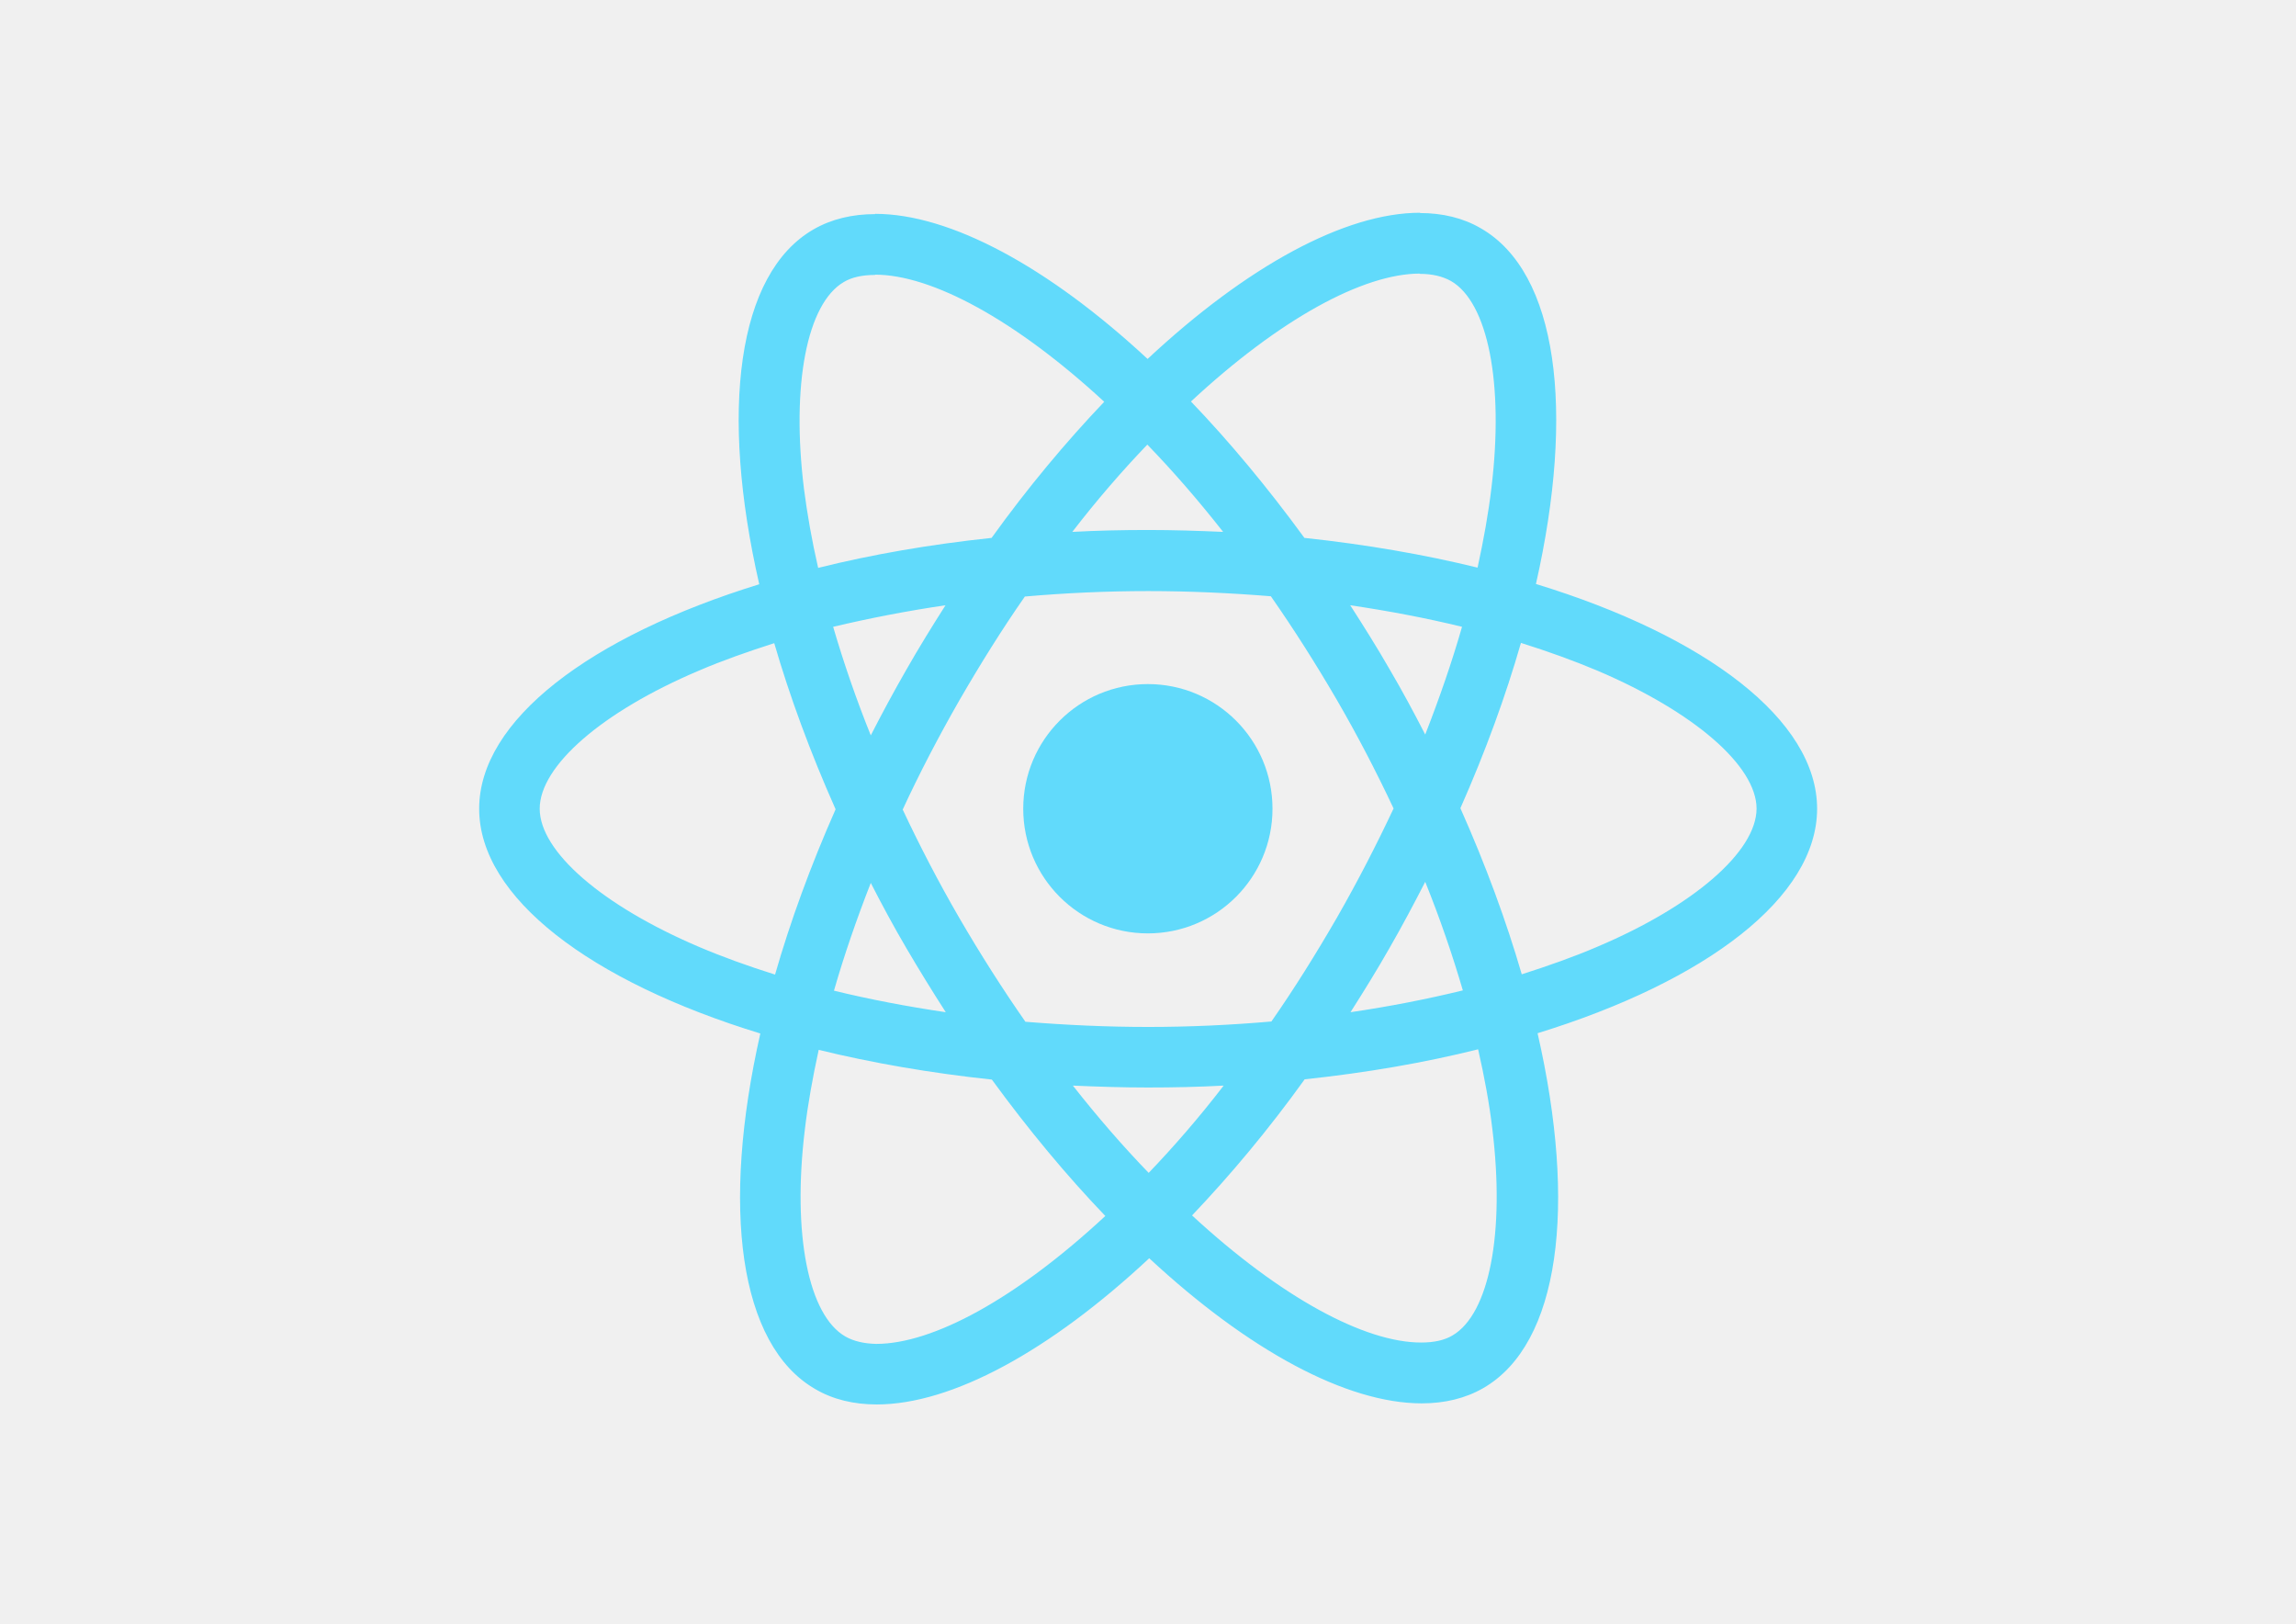
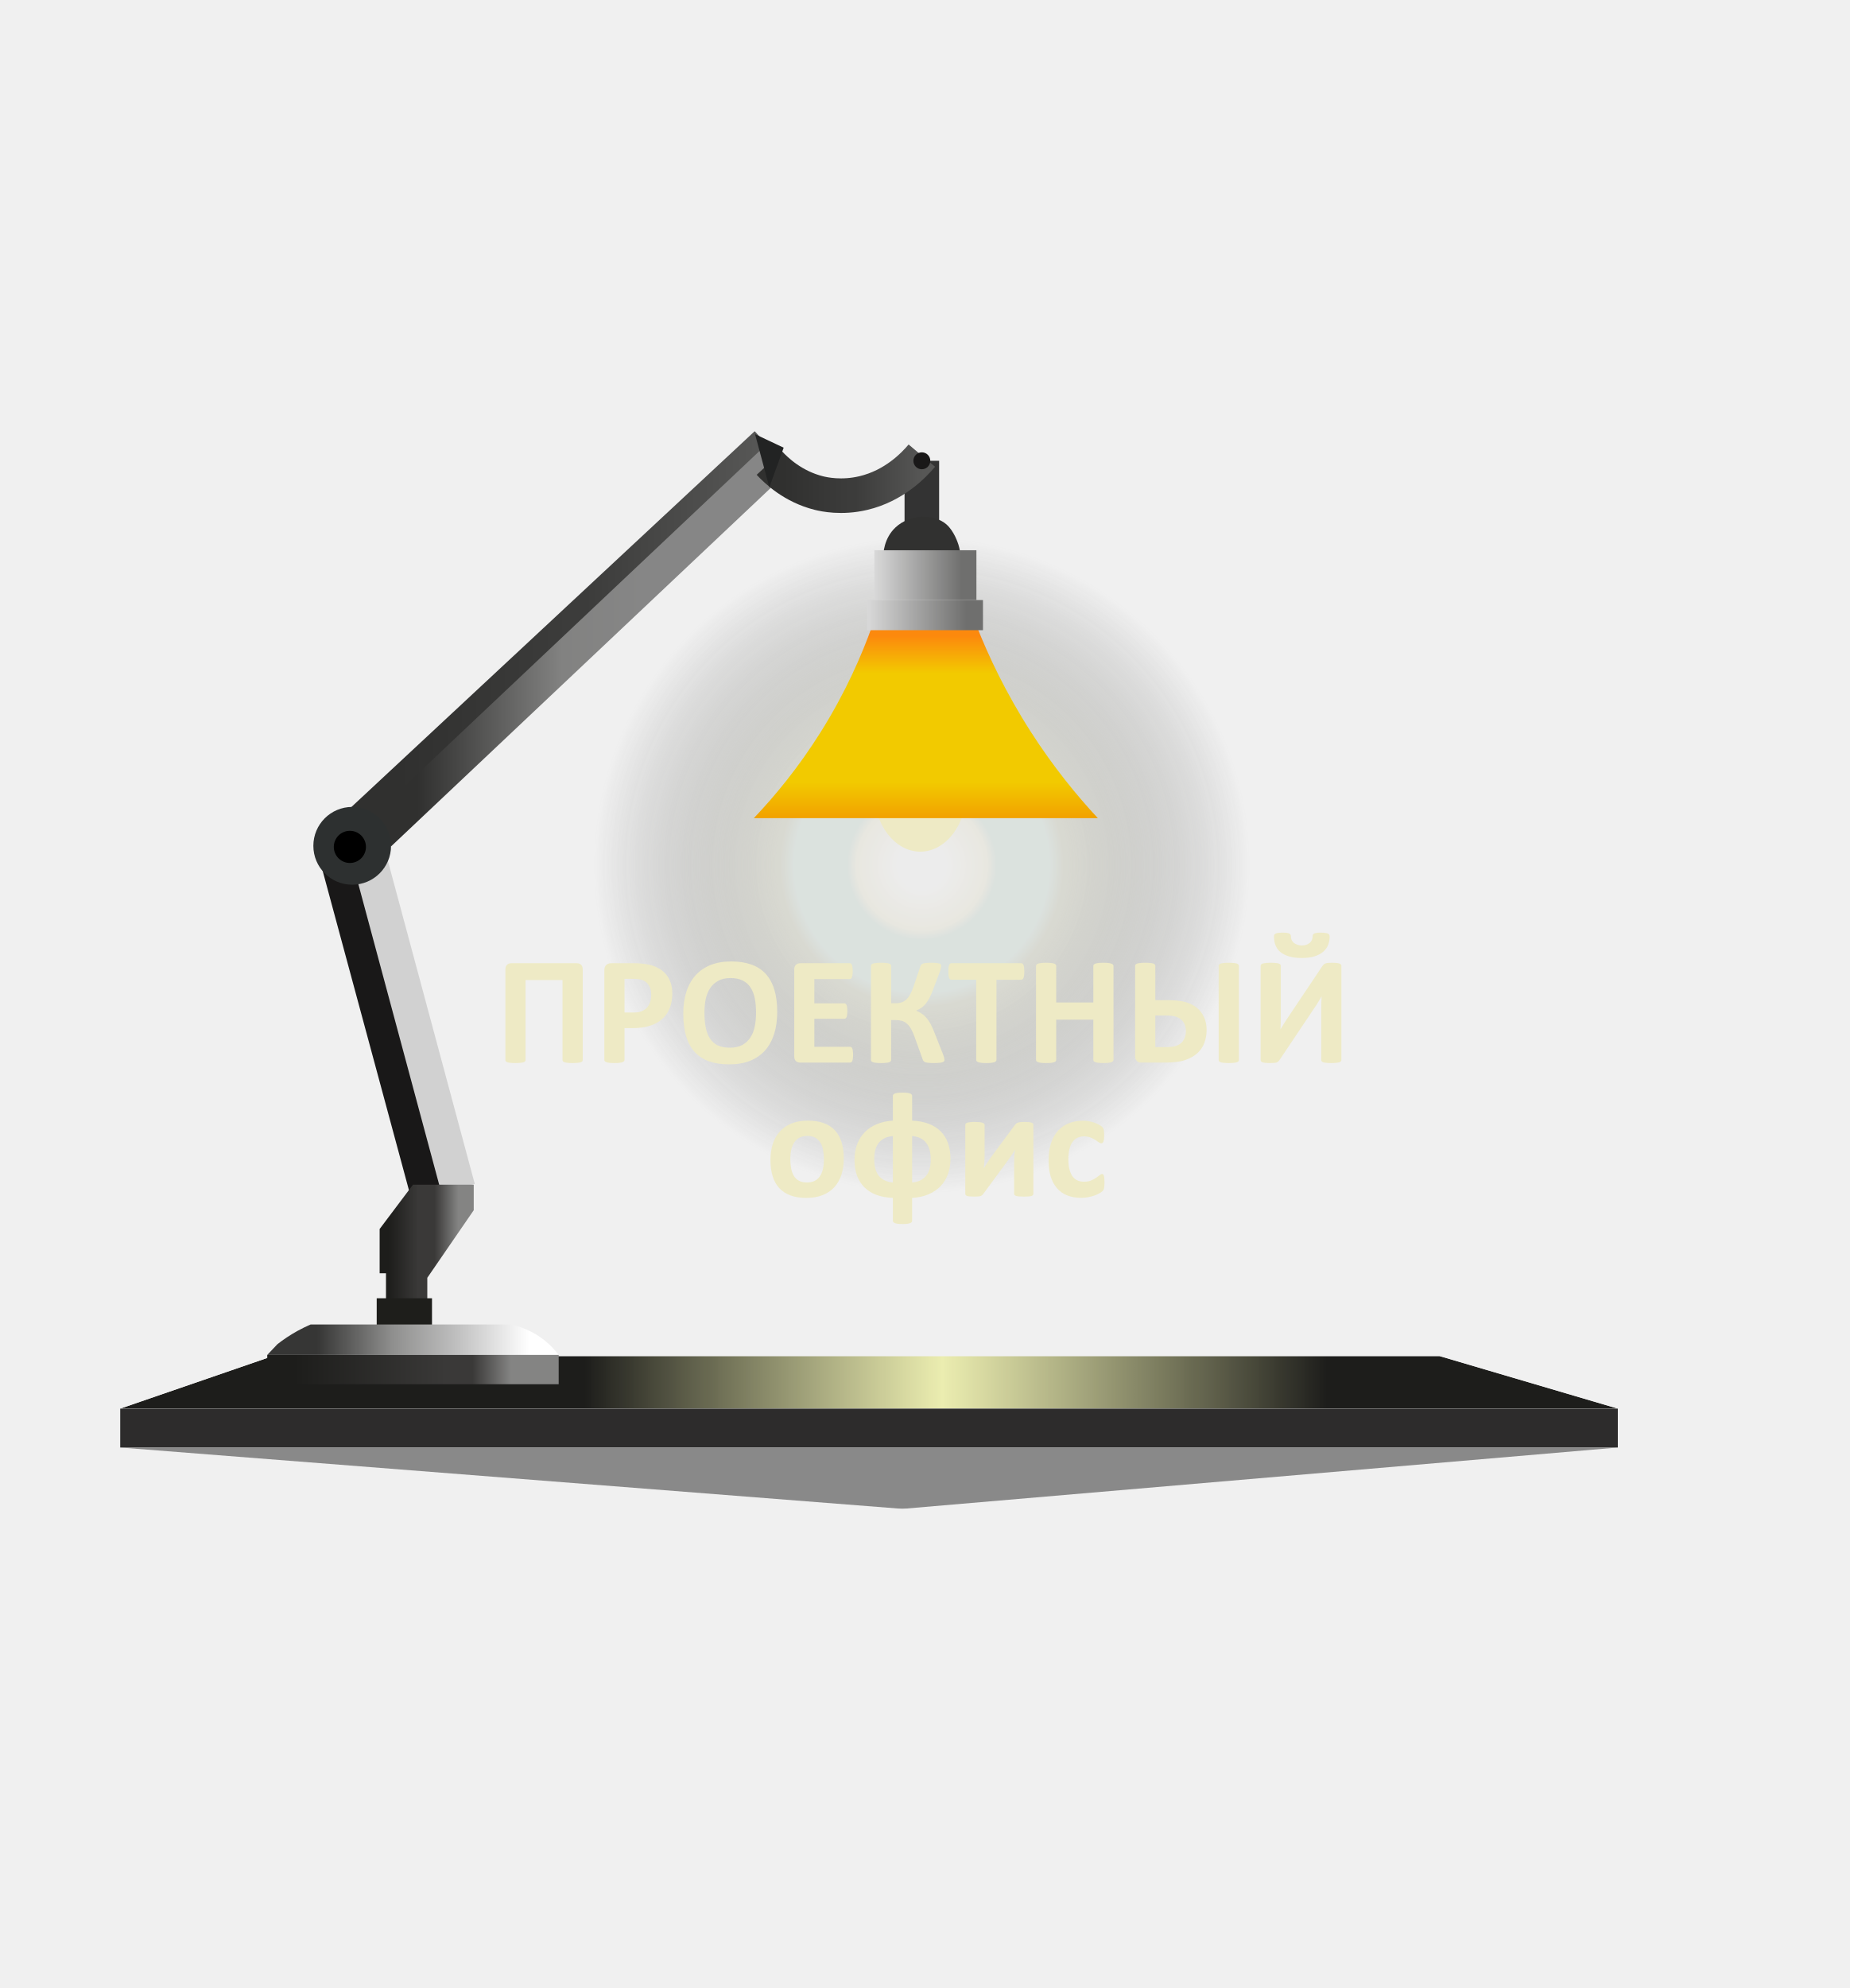
- <svg xmlns="http://www.w3.org/2000/svg" viewBox="0 0 841.9 595.3">
-   <g fill="#61DAFB">
-     <path d="M666.3 296.5c0-32.5-40.7-63.3-103.1-82.4 14.4-63.6 8-114.2-20.2-130.4-6.5-3.8-14.1-5.6-22.4-5.6v22.3c4.6 0 8.3.9 11.4 2.6 13.6 7.8 19.5 37.5 14.9 75.7-1.1 9.4-2.9 19.3-5.1 29.4-19.6-4.8-41-8.5-63.5-10.9-13.5-18.5-27.5-35.3-41.6-50 32.6-30.3 63.2-46.9 84-46.9V78c-27.5 0-63.5 19.6-99.9 53.6-36.4-33.8-72.4-53.2-99.9-53.2v22.3c20.7 0 51.4 16.5 84 46.6-14 14.7-28 31.4-41.3 49.9-22.6 2.4-44 6.1-63.6 11-2.3-10-4-19.7-5.2-29-4.7-38.2 1.1-67.9 14.6-75.8 3-1.8 6.9-2.6 11.5-2.6V78.5c-8.4 0-16 1.8-22.6 5.6-28.1 16.2-34.4 66.7-19.9 130.1-62.2 19.2-102.7 49.9-102.7 82.3 0 32.5 40.7 63.3 103.1 82.4-14.4 63.6-8 114.2 20.2 130.4 6.5 3.8 14.1 5.6 22.5 5.6 27.5 0 63.5-19.6 99.9-53.6 36.4 33.8 72.4 53.2 99.9 53.2 8.4 0 16-1.8 22.6-5.6 28.1-16.2 34.4-66.7 19.9-130.1 62-19.1 102.5-49.9 102.5-82.3zm-130.2-66.7c-3.7 12.9-8.3 26.2-13.5 39.5-4.1-8-8.4-16-13.1-24-4.6-8-9.5-15.8-14.4-23.4 14.2 2.1 27.9 4.7 41 7.9zm-45.8 106.5c-7.8 13.5-15.8 26.3-24.1 38.2-14.9 1.3-30 2-45.2 2-15.1 0-30.2-.7-45-1.9-8.3-11.9-16.4-24.6-24.2-38-7.6-13.1-14.5-26.4-20.8-39.8 6.2-13.4 13.2-26.8 20.7-39.9 7.8-13.5 15.8-26.3 24.1-38.2 14.9-1.3 30-2 45.2-2 15.1 0 30.2.7 45 1.9 8.3 11.9 16.4 24.6 24.2 38 7.6 13.1 14.5 26.4 20.8 39.8-6.3 13.4-13.2 26.8-20.7 39.9zm32.3-13c5.4 13.4 10 26.8 13.8 39.8-13.1 3.2-26.9 5.9-41.2 8 4.9-7.7 9.8-15.6 14.4-23.7 4.6-8 8.9-16.1 13-24.1zM421.2 430c-9.3-9.6-18.6-20.3-27.8-32 9 .4 18.2.7 27.5.7 9.4 0 18.7-.2 27.8-.7-9 11.7-18.3 22.4-27.5 32zm-74.4-58.9c-14.2-2.1-27.9-4.7-41-7.9 3.7-12.9 8.3-26.2 13.5-39.5 4.1 8 8.4 16 13.1 24 4.7 8 9.5 15.8 14.4 23.4zM420.7 163c9.3 9.6 18.6 20.3 27.8 32-9-.4-18.2-.7-27.5-.7-9.4 0-18.7.2-27.8.7 9-11.7 18.3-22.4 27.5-32zm-74 58.9c-4.9 7.7-9.8 15.6-14.4 23.7-4.6 8-8.9 16-13 24-5.4-13.4-10-26.8-13.8-39.8 13.1-3.1 26.9-5.8 41.2-7.9zm-90.5 125.2c-35.4-15.1-58.3-34.9-58.3-50.6 0-15.7 22.9-35.6 58.3-50.6 8.6-3.7 18-7 27.7-10.1 5.7 19.6 13.2 40 22.5 60.9-9.2 20.8-16.6 41.1-22.2 60.6-9.9-3.1-19.3-6.5-28-10.2zM310 490c-13.6-7.8-19.5-37.5-14.9-75.7 1.1-9.4 2.9-19.3 5.1-29.4 19.6 4.8 41 8.5 63.5 10.9 13.5 18.5 27.5 35.3 41.6 50-32.6 30.3-63.2 46.9-84 46.9-4.5-.1-8.3-1-11.3-2.7zm237.2-76.2c4.7 38.2-1.1 67.9-14.6 75.8-3 1.8-6.9 2.6-11.5 2.6-20.7 0-51.4-16.5-84-46.6 14-14.7 28-31.4 41.3-49.9 22.6-2.4 44-6.1 63.6-11 2.3 10.1 4.1 19.8 5.2 29.1zm38.5-66.7c-8.6 3.7-18 7-27.7 10.1-5.7-19.6-13.2-40-22.5-60.9 9.2-20.8 16.6-41.1 22.2-60.6 9.9 3.1 19.3 6.5 28.1 10.2 35.4 15.1 58.3 34.9 58.3 50.6-.1 15.7-23 35.6-58.4 50.6zM320.8 78.4z" />
-     <circle cx="420.9" cy="296.5" r="45.7" />
-     <path d="M520.5 78.1z" />
+ <svg xmlns="http://www.w3.org/2000/svg" width="214" height="230" viewBox="0 0 214 230" fill="none">
+   <g clip-path="url(#clip0_1_126)">
+     <mask id="mask0_1_126" style="mask-type:luminance" maskUnits="userSpaceOnUse" x="-22" y="0" width="236" height="236">
+       <path d="M-21.151 0H213.971V235.368H-21.151V0Z" fill="white" />
+     </mask>
+     <g mask="url(#mask0_1_126)">
+       <mask id="mask1_1_126" style="mask-type:luminance" maskUnits="userSpaceOnUse" x="64" y="57" width="86" height="86">
+         <path d="M64.324 57.693H149.027V142.484H64.324V57.693Z" fill="white" />
+       </mask>
+       <g mask="url(#mask1_1_126)">
+         <g opacity="0.56">
+           <path d="M149.027 100.089C149.027 123.503 130.066 142.484 106.675 142.484C83.285 142.484 64.324 123.503 64.324 100.089C64.324 76.674 83.285 57.693 106.675 57.693C130.066 57.693 149.027 76.674 149.027 100.089Z" fill="url(#paint0_radial_1_126)" />
+         </g>
+       </g>
+       <mask id="mask2_1_126" style="mask-type:luminance" maskUnits="userSpaceOnUse" x="13" y="167" width="175" height="8">
+         <path d="M13.912 167.469H187.216V174.566H13.912V167.469Z" fill="white" />
+       </mask>
+       <g mask="url(#mask2_1_126)">
+         <g opacity="0.53">
+           <path d="M13.912 167.469H187.216L104.439 174.566L13.912 167.469Z" fill="#2D2D2D" />
+         </g>
+       </g>
+     </g>
+     <mask id="mask3_1_126" style="mask-type:luminance" maskUnits="userSpaceOnUse" x="13" y="156" width="175" height="7">
+       <path d="M13.912 162.97H187.216L166.599 156.893H31.549L13.912 162.97Z" fill="white" />
+     </mask>
+     <g mask="url(#mask3_1_126)">
+       <mask id="mask4_1_126" style="mask-type:luminance" maskUnits="userSpaceOnUse" x="-18141" y="-17903" width="36240" height="36278">
+         <path d="M-18140.9 -17902.8H18098.1V18374.1H-18140.9V-17902.8Z" fill="url(#paint1_linear_1_126)" />
+       </mask>
+       <g mask="url(#mask4_1_126)">
+         <path d="M13.912 162.969H187.217L166.6 156.893H31.549L13.912 162.969Z" fill="url(#paint2_linear_1_126)" />
+       </g>
+     </g>
+     <path d="M49.339 137.49L38.629 97.857" stroke="#191818" stroke-width="4" stroke-miterlimit="10" />
+     <path d="M53.009 137.49L42.348 97.857" stroke="url(#paint3_linear_1_126)" stroke-width="4" stroke-miterlimit="10" />
+     <path d="M88.696 51.353L40.757 96.012" stroke="url(#paint4_linear_1_126)" stroke-width="4" stroke-miterlimit="10" />
+     <path d="M89.3 53.598L43.894 96.457" stroke="url(#paint5_linear_1_126)" stroke-width="4" stroke-miterlimit="10" />
+     <mask id="mask5_1_126" style="mask-type:luminance" maskUnits="userSpaceOnUse" x="-22" y="0" width="236" height="236">
+       <path d="M-21.151 0H213.971V235.368H-21.151V0Z" fill="white" />
+     </mask>
+     <g mask="url(#mask5_1_126)">
+       <path d="M45.252 97.857C45.252 100.342 43.239 102.357 40.757 102.357C38.274 102.357 36.262 100.342 36.262 97.857C36.262 95.371 38.274 93.357 40.757 93.357C43.239 93.357 45.252 95.371 45.252 97.857Z" fill="#2D3030" />
+       <path d="M42.348 97.981C42.348 99.009 41.515 99.842 40.488 99.842C39.462 99.842 38.629 99.009 38.629 97.981C38.629 96.953 39.462 96.119 40.488 96.119C41.515 96.119 42.348 96.953 42.348 97.981Z" fill="black" />
+       <path d="M111.888 91.369C111.888 95.325 109.473 98.532 106.495 98.532C103.516 98.532 101.101 95.325 101.101 91.369C101.101 87.414 103.516 84.206 106.495 84.206C109.473 84.206 111.888 87.414 111.888 91.369Z" fill="#EEEAC5" />
+       <path d="M106.676 53.311V61.043" stroke="#333333" stroke-width="4" stroke-miterlimit="10" />
+       <path d="M102.206 64.471C102.21 64.04 102.278 62.288 103.625 61.023C105.302 59.447 108.108 59.43 109.521 60.668C110.407 61.444 110.842 62.797 110.906 62.999C111.056 63.48 111.118 63.899 111.146 64.198L102.234 64.85L102.206 64.471Z" fill="#313130" />
+     </g>
+     <path d="M100.952 72.356C99.707 75.846 97.834 80.133 94.973 84.693C92.37 88.843 89.627 92.141 87.231 94.657H127.045C124.621 92.055 121.912 88.752 119.304 84.693C116.406 80.183 114.397 75.925 112.992 72.356H100.952Z" fill="url(#paint6_linear_1_126)" />
+     <path d="M100.346 72.91H113.75V69.423H100.346V72.91Z" fill="url(#paint7_linear_1_126)" />
+     <path d="M102.461 63.661H101.179V69.423H112.992V63.661H102.461Z" fill="url(#paint8_linear_1_126)" />
+     <mask id="mask6_1_126" style="mask-type:luminance" maskUnits="userSpaceOnUse" x="-22" y="0" width="236" height="236">
+       <path d="M-21.151 0H213.971V235.368H-21.151V0Z" fill="white" />
+     </mask>
+     <g mask="url(#mask6_1_126)">
+       <path d="M106.676 52.713C105.755 53.808 103.48 56.198 99.909 57.044C97.378 57.644 95.354 57.193 94.756 57.044C91.78 56.3 89.851 54.459 89.03 53.574" stroke="url(#paint9_linear_1_126)" stroke-width="4" stroke-miterlimit="10" />
+       <path d="M107.654 53.311C107.654 53.851 107.216 54.29 106.675 54.29C106.135 54.29 105.697 53.851 105.697 53.311C105.697 52.77 106.135 52.331 106.675 52.331C107.216 52.331 107.654 52.77 107.654 53.311Z" fill="#191818" />
+       <path d="M87.375 50.232L90.686 51.796L89.03 56.389L87.375 50.232Z" fill="#222323" />
+     </g>
+     <path d="M47.791 137.06L43.933 142.186V147.313H44.666V150.615H49.447V147.834L54.822 140.014V137.06H47.791Z" fill="url(#paint10_linear_1_126)" />
+     <mask id="mask7_1_126" style="mask-type:luminance" maskUnits="userSpaceOnUse" x="-22" y="0" width="236" height="236">
+       <path d="M-21.151 0H213.971V235.368H-21.151V0Z" fill="white" />
+     </mask>
+     <g mask="url(#mask7_1_126)">
+       <path d="M49.991 154.29H43.593V150.202H49.991V154.29Z" fill="#1E1E1B" />
+     </g>
+     <path d="M35.94 153.238C35.47 153.441 34.971 153.68 34.454 153.963C33.533 154.469 32.75 155.008 32.099 155.519L30.928 156.757H64.651C64.276 156.257 63.767 155.68 63.089 155.128C61.598 153.916 60.053 153.441 59.117 153.238H35.94Z" fill="url(#paint11_linear_1_126)" />
+     <path d="M30.928 160.146H64.651V156.757H30.928V160.146Z" fill="url(#paint12_linear_1_126)" />
+     <path d="M67.432 122.635C67.432 122.694 67.414 122.747 67.378 122.795C67.343 122.836 67.281 122.872 67.192 122.901C67.103 122.931 66.982 122.952 66.828 122.964C66.68 122.981 66.493 122.99 66.269 122.99C66.044 122.99 65.854 122.981 65.701 122.964C65.552 122.952 65.434 122.931 65.346 122.901C65.257 122.872 65.192 122.836 65.15 122.795C65.115 122.747 65.097 122.694 65.097 122.635V113.385H60.819V122.635C60.819 122.694 60.798 122.747 60.757 122.795C60.721 122.836 60.659 122.872 60.57 122.901C60.481 122.931 60.363 122.952 60.215 122.964C60.067 122.981 59.878 122.99 59.647 122.99C59.422 122.99 59.233 122.981 59.079 122.964C58.931 122.952 58.813 122.931 58.724 122.901C58.635 122.872 58.573 122.836 58.537 122.795C58.502 122.747 58.484 122.694 58.484 122.635V112.176C58.484 111.928 58.546 111.744 58.67 111.626C58.795 111.501 58.96 111.439 59.168 111.439H66.757C66.97 111.439 67.135 111.501 67.254 111.626C67.372 111.744 67.432 111.928 67.432 112.176V122.635ZM77.799 114.931C77.799 115.577 77.698 116.148 77.497 116.646C77.296 117.143 77.003 117.564 76.618 117.908C76.234 118.245 75.761 118.503 75.198 118.681C74.642 118.859 73.985 118.947 73.228 118.947H72.269V122.617C72.269 122.676 72.248 122.73 72.207 122.777C72.171 122.824 72.109 122.863 72.02 122.892C71.932 122.922 71.813 122.946 71.665 122.964C71.517 122.981 71.328 122.99 71.097 122.99C70.873 122.99 70.683 122.981 70.529 122.964C70.381 122.946 70.263 122.922 70.174 122.892C70.085 122.863 70.023 122.824 69.988 122.777C69.952 122.73 69.934 122.676 69.934 122.617V112.274C69.934 111.996 70.005 111.788 70.148 111.652C70.296 111.51 70.488 111.439 70.725 111.439H73.432C73.704 111.439 73.962 111.451 74.204 111.474C74.453 111.492 74.749 111.537 75.092 111.608C75.435 111.673 75.781 111.797 76.13 111.981C76.485 112.164 76.787 112.399 77.035 112.683C77.284 112.961 77.473 113.29 77.604 113.669C77.734 114.042 77.799 114.463 77.799 114.931ZM75.358 115.1C75.358 114.697 75.287 114.365 75.145 114.104C75.003 113.844 74.828 113.652 74.621 113.527C74.414 113.402 74.195 113.326 73.964 113.296C73.74 113.26 73.506 113.243 73.263 113.243H72.269V117.143H73.317C73.689 117.143 74 117.093 74.249 116.992C74.503 116.892 74.71 116.752 74.87 116.575C75.029 116.391 75.151 116.175 75.234 115.926C75.316 115.671 75.358 115.396 75.358 115.1ZM89.942 117.055C89.942 118.008 89.823 118.861 89.587 119.614C89.35 120.366 88.998 121.006 88.531 121.533C88.063 122.054 87.483 122.454 86.791 122.732C86.104 123.005 85.308 123.141 84.403 123.141C83.509 123.141 82.728 123.026 82.059 122.795C81.397 122.558 80.844 122.199 80.4 121.719C79.956 121.24 79.622 120.63 79.397 119.889C79.178 119.149 79.068 118.272 79.068 117.259C79.068 116.329 79.187 115.494 79.423 114.753C79.66 114.007 80.012 113.373 80.48 112.852C80.947 112.331 81.524 111.931 82.21 111.652C82.903 111.374 83.705 111.234 84.616 111.234C85.486 111.234 86.252 111.35 86.915 111.581C87.584 111.812 88.14 112.167 88.584 112.647C89.034 113.127 89.371 113.734 89.596 114.469C89.826 115.198 89.942 116.06 89.942 117.055ZM87.492 117.179C87.492 116.575 87.445 116.027 87.35 115.535C87.255 115.037 87.093 114.614 86.862 114.264C86.637 113.909 86.335 113.637 85.956 113.447C85.578 113.252 85.104 113.154 84.536 113.154C83.962 113.154 83.483 113.263 83.098 113.483C82.713 113.696 82.403 113.983 82.166 114.344C81.929 114.706 81.761 115.13 81.66 115.615C81.566 116.095 81.518 116.604 81.518 117.143C81.518 117.771 81.566 118.337 81.66 118.841C81.755 119.338 81.915 119.765 82.139 120.12C82.364 120.476 82.666 120.748 83.045 120.938C83.424 121.121 83.9 121.213 84.474 121.213C85.048 121.213 85.527 121.107 85.912 120.893C86.296 120.68 86.607 120.39 86.844 120.022C87.081 119.655 87.246 119.228 87.341 118.743C87.441 118.251 87.492 117.73 87.492 117.179ZM98.72 122.022C98.72 122.194 98.712 122.338 98.694 122.457C98.682 122.57 98.661 122.661 98.632 122.732C98.602 122.803 98.564 122.857 98.516 122.892C98.475 122.922 98.428 122.937 98.374 122.937H92.605C92.409 122.937 92.243 122.881 92.108 122.768C91.977 122.649 91.912 122.46 91.912 122.199V112.176C91.912 111.916 91.977 111.729 92.108 111.616C92.243 111.498 92.409 111.439 92.605 111.439H98.339C98.392 111.439 98.439 111.454 98.481 111.483C98.522 111.513 98.558 111.566 98.587 111.643C98.617 111.714 98.637 111.809 98.649 111.928C98.667 112.04 98.676 112.185 98.676 112.363C98.676 112.529 98.667 112.671 98.649 112.79C98.637 112.902 98.617 112.994 98.587 113.065C98.558 113.136 98.522 113.189 98.481 113.225C98.439 113.255 98.392 113.269 98.339 113.269H94.238V116.077H97.708C97.762 116.077 97.809 116.095 97.851 116.13C97.898 116.16 97.936 116.211 97.966 116.282C97.995 116.347 98.016 116.439 98.028 116.557C98.046 116.669 98.055 116.809 98.055 116.975C98.055 117.146 98.046 117.288 98.028 117.401C98.016 117.514 97.995 117.606 97.966 117.677C97.936 117.742 97.898 117.789 97.851 117.819C97.809 117.848 97.762 117.863 97.708 117.863H94.238V121.107H98.374C98.428 121.107 98.475 121.124 98.516 121.16C98.564 121.189 98.602 121.24 98.632 121.311C98.661 121.382 98.682 121.477 98.694 121.595C98.712 121.708 98.72 121.85 98.72 122.022ZM109.292 122.626C109.292 122.691 109.274 122.747 109.239 122.795C109.203 122.836 109.138 122.872 109.043 122.901C108.955 122.931 108.834 122.952 108.68 122.964C108.526 122.981 108.328 122.99 108.085 122.99C107.83 122.99 107.623 122.981 107.464 122.964C107.31 122.952 107.185 122.931 107.091 122.901C106.996 122.866 106.925 122.821 106.878 122.768C106.83 122.709 106.795 122.638 106.771 122.555L105.848 119.996C105.718 119.622 105.582 119.311 105.44 119.063C105.298 118.808 105.141 118.604 104.969 118.45C104.798 118.29 104.602 118.177 104.383 118.112C104.164 118.047 103.919 118.014 103.647 118.014H103.123V122.617C103.123 122.682 103.105 122.738 103.07 122.786C103.034 122.827 102.972 122.866 102.883 122.901C102.795 122.931 102.676 122.952 102.528 122.964C102.38 122.981 102.191 122.99 101.96 122.99C101.735 122.99 101.546 122.981 101.392 122.964C101.244 122.952 101.126 122.931 101.037 122.901C100.948 122.866 100.883 122.827 100.842 122.786C100.806 122.738 100.789 122.682 100.789 122.617V111.75C100.789 111.685 100.806 111.631 100.842 111.59C100.883 111.543 100.948 111.504 101.037 111.474C101.126 111.445 101.244 111.424 101.392 111.412C101.546 111.394 101.735 111.386 101.96 111.386C102.191 111.386 102.38 111.394 102.528 111.412C102.676 111.424 102.795 111.445 102.883 111.474C102.972 111.504 103.034 111.543 103.07 111.59C103.105 111.631 103.123 111.685 103.123 111.75V116.068H103.647C103.913 116.068 104.147 116.033 104.348 115.962C104.549 115.891 104.73 115.778 104.889 115.624C105.055 115.47 105.203 115.272 105.333 115.029C105.469 114.78 105.599 114.475 105.724 114.114L106.496 111.821C106.526 111.738 106.561 111.67 106.603 111.616C106.644 111.557 106.709 111.513 106.798 111.483C106.893 111.448 107.014 111.424 107.162 111.412C107.316 111.394 107.52 111.386 107.774 111.386C108.005 111.386 108.194 111.394 108.342 111.412C108.496 111.424 108.615 111.445 108.697 111.474C108.786 111.498 108.845 111.534 108.875 111.581C108.904 111.623 108.919 111.676 108.919 111.741C108.919 111.818 108.904 111.913 108.875 112.025C108.851 112.138 108.807 112.286 108.742 112.47L107.97 114.513C107.827 114.892 107.686 115.215 107.543 115.482C107.401 115.749 107.25 115.976 107.091 116.166C106.937 116.35 106.771 116.501 106.594 116.619C106.422 116.738 106.23 116.835 106.017 116.912V116.921C106.253 117.022 106.466 117.138 106.656 117.268C106.851 117.392 107.032 117.552 107.197 117.748C107.369 117.943 107.532 118.183 107.686 118.467C107.839 118.752 107.996 119.101 108.156 119.516L109.097 121.897C109.191 122.14 109.248 122.309 109.265 122.404C109.283 122.492 109.292 122.567 109.292 122.626ZM118.532 112.399C118.532 112.57 118.523 112.718 118.506 112.843C118.494 112.961 118.473 113.059 118.444 113.136C118.414 113.207 118.376 113.26 118.328 113.296C118.287 113.331 118.24 113.349 118.186 113.349H115.31V122.617C115.31 122.676 115.29 122.73 115.248 122.777C115.212 122.824 115.15 122.863 115.061 122.892C114.973 122.922 114.852 122.946 114.698 122.964C114.55 122.981 114.364 122.99 114.139 122.99C113.914 122.99 113.724 122.981 113.571 122.964C113.422 122.946 113.304 122.922 113.216 122.892C113.127 122.863 113.062 122.824 113.02 122.777C112.985 122.73 112.967 122.676 112.967 122.617V113.349H110.091C110.032 113.349 109.981 113.331 109.94 113.296C109.899 113.26 109.863 113.207 109.833 113.136C109.804 113.059 109.78 112.961 109.763 112.843C109.75 112.718 109.745 112.57 109.745 112.399C109.745 112.221 109.75 112.07 109.763 111.945C109.78 111.821 109.804 111.723 109.833 111.652C109.863 111.575 109.899 111.522 109.94 111.492C109.981 111.457 110.032 111.439 110.091 111.439H118.186C118.24 111.439 118.287 111.457 118.328 111.492C118.376 111.522 118.414 111.575 118.444 111.652C118.473 111.723 118.494 111.821 118.506 111.945C118.523 112.07 118.532 112.221 118.532 112.399ZM128.855 122.617C128.855 122.676 128.835 122.73 128.793 122.777C128.758 122.824 128.696 122.863 128.607 122.892C128.518 122.922 128.4 122.946 128.252 122.964C128.104 122.981 127.918 122.99 127.692 122.99C127.462 122.99 127.269 122.981 127.116 122.964C126.968 122.946 126.849 122.922 126.761 122.892C126.678 122.863 126.616 122.824 126.574 122.777C126.539 122.73 126.521 122.676 126.521 122.617V117.97H122.225V122.617C122.225 122.676 122.207 122.73 122.172 122.777C122.136 122.824 122.074 122.863 121.985 122.892C121.896 122.922 121.778 122.946 121.63 122.964C121.482 122.981 121.293 122.99 121.062 122.99C120.837 122.99 120.648 122.981 120.494 122.964C120.346 122.946 120.228 122.922 120.139 122.892C120.05 122.863 119.985 122.824 119.944 122.777C119.908 122.73 119.89 122.676 119.89 122.617V111.759C119.89 111.699 119.908 111.646 119.944 111.599C119.985 111.552 120.05 111.513 120.139 111.483C120.228 111.454 120.346 111.43 120.494 111.412C120.648 111.394 120.837 111.386 121.062 111.386C121.293 111.386 121.482 111.394 121.63 111.412C121.778 111.43 121.896 111.454 121.985 111.483C122.074 111.513 122.136 111.552 122.172 111.599C122.207 111.646 122.225 111.699 122.225 111.759V115.979H126.521V111.759C126.521 111.699 126.539 111.646 126.574 111.599C126.616 111.552 126.678 111.513 126.761 111.483C126.849 111.454 126.968 111.43 127.116 111.412C127.269 111.394 127.462 111.386 127.692 111.386C127.918 111.386 128.104 111.394 128.252 111.412C128.4 111.43 128.518 111.454 128.607 111.483C128.696 111.513 128.758 111.552 128.793 111.599C128.835 111.646 128.855 111.699 128.855 111.759V122.617ZM143.368 122.635C143.368 122.694 143.348 122.747 143.306 122.795C143.271 122.836 143.208 122.872 143.12 122.901C143.031 122.931 142.91 122.952 142.756 122.964C142.608 122.981 142.422 122.99 142.196 122.99C141.972 122.99 141.785 122.981 141.637 122.964C141.489 122.952 141.368 122.931 141.273 122.901C141.184 122.872 141.119 122.836 141.078 122.795C141.043 122.747 141.025 122.694 141.025 122.635V111.741C141.025 111.682 141.043 111.631 141.078 111.59C141.119 111.543 141.184 111.504 141.273 111.474C141.368 111.445 141.489 111.424 141.637 111.412C141.791 111.394 141.977 111.386 142.196 111.386C142.422 111.386 142.608 111.394 142.756 111.412C142.91 111.424 143.031 111.445 143.12 111.474C143.208 111.504 143.271 111.543 143.306 111.59C143.348 111.631 143.368 111.682 143.368 111.741V122.635ZM139.631 119.143C139.631 119.688 139.545 120.188 139.374 120.645C139.208 121.095 138.945 121.489 138.584 121.826C138.223 122.164 137.75 122.434 137.164 122.635C136.584 122.836 135.791 122.937 134.785 122.937H132.077C131.977 122.937 131.882 122.925 131.793 122.901C131.711 122.872 131.637 122.827 131.571 122.768C131.506 122.703 131.453 122.626 131.412 122.537C131.376 122.442 131.359 122.33 131.359 122.199V111.741C131.359 111.682 131.376 111.631 131.412 111.59C131.453 111.543 131.518 111.504 131.607 111.474C131.702 111.445 131.823 111.424 131.971 111.412C132.125 111.394 132.311 111.386 132.53 111.386C132.761 111.386 132.95 111.394 133.098 111.412C133.246 111.424 133.365 111.445 133.453 111.474C133.542 111.504 133.604 111.543 133.64 111.59C133.675 111.631 133.693 111.682 133.693 111.741V115.713H135.14C135.998 115.713 136.681 115.787 137.19 115.935C137.705 116.083 138.14 116.302 138.495 116.593C138.856 116.883 139.134 117.244 139.329 117.677C139.53 118.109 139.631 118.598 139.631 119.143ZM137.235 119.338C137.235 119.054 137.193 118.799 137.111 118.574C137.028 118.349 136.9 118.156 136.729 117.997C136.557 117.836 136.338 117.712 136.072 117.623C135.805 117.535 135.412 117.49 134.891 117.49H133.693V121.142H134.927C135.471 121.142 135.88 121.089 136.152 120.982C136.43 120.87 136.646 120.727 136.8 120.556C136.954 120.378 137.063 120.182 137.128 119.969C137.199 119.756 137.235 119.546 137.235 119.338ZM155.227 122.635C155.227 122.694 155.206 122.747 155.165 122.795C155.129 122.836 155.067 122.872 154.978 122.901C154.89 122.931 154.768 122.952 154.615 122.964C154.467 122.981 154.28 122.99 154.055 122.99C153.83 122.99 153.641 122.981 153.487 122.964C153.339 122.952 153.221 122.931 153.132 122.901C153.049 122.872 152.99 122.836 152.954 122.795C152.919 122.747 152.901 122.694 152.901 122.635V116.575C152.901 116.344 152.904 116.118 152.91 115.9C152.916 115.674 152.925 115.476 152.937 115.304H152.919C152.872 115.387 152.815 115.485 152.75 115.597C152.685 115.704 152.614 115.82 152.537 115.944C152.466 116.062 152.39 116.187 152.307 116.317C152.224 116.441 152.141 116.563 152.058 116.681L148.064 122.644C148.016 122.709 147.966 122.765 147.913 122.813C147.866 122.86 147.801 122.898 147.718 122.928C147.64 122.952 147.543 122.967 147.425 122.972C147.312 122.984 147.164 122.99 146.981 122.99C146.75 122.99 146.563 122.981 146.422 122.964C146.28 122.952 146.167 122.931 146.084 122.901C146.007 122.872 145.954 122.833 145.924 122.786C145.895 122.738 145.88 122.682 145.88 122.617V111.741C145.88 111.682 145.898 111.631 145.933 111.59C145.975 111.543 146.04 111.504 146.129 111.474C146.223 111.445 146.345 111.424 146.493 111.412C146.641 111.394 146.827 111.386 147.052 111.386C147.283 111.386 147.472 111.394 147.62 111.412C147.768 111.424 147.886 111.445 147.975 111.474C148.064 111.504 148.126 111.543 148.161 111.59C148.197 111.631 148.214 111.682 148.214 111.741V117.836C148.214 118.026 148.212 118.227 148.206 118.441C148.2 118.654 148.191 118.861 148.179 119.063H148.197C148.297 118.885 148.425 118.672 148.579 118.423C148.732 118.174 148.892 117.931 149.058 117.694L153.052 111.732C153.094 111.673 153.138 111.623 153.185 111.581C153.233 111.534 153.295 111.495 153.372 111.466C153.455 111.436 153.555 111.415 153.674 111.403C153.792 111.391 153.943 111.386 154.126 111.386C154.351 111.386 154.532 111.394 154.668 111.412C154.81 111.424 154.922 111.445 155.005 111.474C155.088 111.504 155.144 111.543 155.174 111.59C155.209 111.631 155.227 111.685 155.227 111.75V122.635ZM153.869 108.356C153.869 108.681 153.812 108.996 153.7 109.297C153.588 109.594 153.404 109.857 153.15 110.088C152.901 110.313 152.57 110.494 152.156 110.63C151.748 110.767 151.244 110.835 150.647 110.835C150.067 110.835 149.573 110.772 149.164 110.648C148.756 110.524 148.422 110.355 148.161 110.142C147.907 109.923 147.721 109.662 147.602 109.36C147.484 109.052 147.425 108.717 147.425 108.356C147.425 108.267 147.439 108.195 147.469 108.142C147.504 108.083 147.561 108.036 147.638 108C147.715 107.965 147.818 107.941 147.948 107.929C148.084 107.912 148.253 107.902 148.454 107.902C148.644 107.902 148.8 107.912 148.925 107.929C149.049 107.947 149.143 107.973 149.209 108.009C149.274 108.045 149.318 108.092 149.342 108.151C149.372 108.205 149.386 108.27 149.386 108.347C149.386 108.489 149.413 108.622 149.466 108.746C149.525 108.871 149.608 108.981 149.715 109.075C149.827 109.164 149.963 109.238 150.123 109.297C150.283 109.357 150.46 109.386 150.656 109.386C150.845 109.386 151.016 109.36 151.17 109.306C151.324 109.247 151.454 109.173 151.561 109.084C151.673 108.989 151.756 108.88 151.809 108.756C151.869 108.625 151.898 108.483 151.898 108.329C151.898 108.258 151.91 108.195 151.934 108.142C151.957 108.089 152.002 108.045 152.067 108.009C152.138 107.973 152.229 107.947 152.342 107.929C152.46 107.912 152.609 107.902 152.786 107.902C152.999 107.902 153.173 107.912 153.309 107.929C153.452 107.941 153.564 107.965 153.647 108C153.73 108.036 153.786 108.083 153.815 108.142C153.851 108.195 153.869 108.267 153.869 108.356Z" fill="#EEEAC5" />
+     <path d="M97.643 134.041C97.643 134.717 97.554 135.333 97.377 135.89C97.199 136.446 96.93 136.926 96.569 137.329C96.208 137.732 95.755 138.043 95.211 138.262C94.666 138.482 94.03 138.591 93.302 138.591C92.598 138.591 91.986 138.493 91.465 138.298C90.944 138.103 90.513 137.818 90.169 137.445C89.826 137.072 89.571 136.613 89.406 136.067C89.24 135.523 89.157 134.9 89.157 134.202C89.157 133.526 89.246 132.91 89.423 132.353C89.607 131.79 89.879 131.311 90.24 130.914C90.601 130.511 91.051 130.2 91.589 129.981C92.134 129.762 92.77 129.652 93.498 129.652C94.208 129.652 94.823 129.75 95.344 129.945C95.865 130.135 96.294 130.416 96.631 130.789C96.974 131.163 97.229 131.622 97.394 132.167C97.56 132.712 97.643 133.337 97.643 134.041ZM95.344 134.131C95.344 133.74 95.311 133.381 95.246 133.055C95.187 132.724 95.084 132.436 94.936 132.194C94.787 131.951 94.589 131.761 94.341 131.625C94.098 131.489 93.79 131.42 93.418 131.42C93.086 131.42 92.796 131.483 92.548 131.607C92.299 131.726 92.095 131.903 91.935 132.14C91.776 132.371 91.654 132.653 91.572 132.984C91.495 133.31 91.456 133.683 91.456 134.104C91.456 134.495 91.489 134.856 91.554 135.188C91.619 135.514 91.722 135.798 91.865 136.041C92.013 136.284 92.211 136.473 92.459 136.61C92.708 136.74 93.015 136.805 93.382 136.805C93.72 136.805 94.012 136.746 94.261 136.627C94.51 136.503 94.714 136.325 94.873 136.094C95.033 135.863 95.152 135.585 95.228 135.259C95.305 134.927 95.344 134.551 95.344 134.131ZM109.99 134.059C109.99 134.711 109.892 135.306 109.697 135.845C109.502 136.378 109.215 136.843 108.836 137.24C108.457 137.631 107.99 137.945 107.433 138.182C106.883 138.413 106.256 138.55 105.552 138.591V141.23C105.552 141.289 105.534 141.342 105.498 141.39C105.463 141.438 105.404 141.476 105.321 141.506C105.238 141.541 105.123 141.568 104.975 141.585C104.833 141.603 104.655 141.612 104.442 141.612C104.223 141.612 104.043 141.603 103.901 141.585C103.758 141.568 103.643 141.541 103.554 141.506C103.471 141.476 103.413 141.438 103.377 141.39C103.341 141.342 103.324 141.289 103.324 141.23V138.591C102.602 138.561 101.963 138.443 101.407 138.236C100.856 138.022 100.395 137.729 100.022 137.356C99.649 136.983 99.365 136.529 99.169 135.996C98.98 135.463 98.885 134.862 98.885 134.193C98.885 133.541 98.983 132.946 99.179 132.407C99.38 131.868 99.67 131.403 100.048 131.012C100.427 130.615 100.891 130.301 101.442 130.07C101.992 129.833 102.62 129.693 103.324 129.652V126.791C103.324 126.732 103.341 126.679 103.377 126.631C103.413 126.584 103.471 126.545 103.554 126.515C103.643 126.48 103.758 126.453 103.901 126.436C104.043 126.418 104.223 126.409 104.442 126.409C104.655 126.409 104.833 126.418 104.975 126.436C105.123 126.453 105.238 126.48 105.321 126.515C105.404 126.545 105.463 126.584 105.498 126.631C105.534 126.679 105.552 126.732 105.552 126.791V129.652C106.28 129.682 106.919 129.803 107.469 130.016C108.025 130.23 108.49 130.523 108.863 130.896C109.235 131.269 109.517 131.722 109.706 132.256C109.895 132.789 109.99 133.39 109.99 134.059ZM107.709 134.148C107.709 133.349 107.54 132.717 107.203 132.256C106.871 131.787 106.321 131.512 105.552 131.429V136.805C106.244 136.752 106.776 136.506 107.149 136.067C107.522 135.623 107.709 134.983 107.709 134.148ZM103.324 131.438C102.631 131.491 102.099 131.737 101.726 132.176C101.353 132.608 101.167 133.251 101.167 134.104C101.167 134.495 101.205 134.85 101.282 135.17C101.365 135.484 101.492 135.756 101.664 135.988C101.835 136.213 102.057 136.396 102.33 136.539C102.602 136.681 102.933 136.772 103.324 136.814V131.438ZM119.585 138.111C119.585 138.171 119.568 138.221 119.532 138.262C119.502 138.304 119.446 138.339 119.363 138.369C119.281 138.393 119.168 138.41 119.026 138.422C118.89 138.434 118.715 138.44 118.502 138.44C118.289 138.44 118.109 138.434 117.961 138.422C117.819 138.41 117.7 138.393 117.606 138.369C117.517 138.339 117.452 138.304 117.411 138.262C117.375 138.221 117.357 138.171 117.357 138.111V134.575C117.357 134.326 117.363 134.068 117.375 133.802C117.393 133.535 117.416 133.275 117.446 133.02C117.304 133.268 117.15 133.515 116.984 133.757C116.819 133.994 116.65 134.231 116.478 134.468L113.807 138.103C113.753 138.167 113.703 138.224 113.656 138.271C113.608 138.313 113.546 138.348 113.469 138.378C113.398 138.401 113.307 138.416 113.194 138.422C113.082 138.434 112.937 138.44 112.759 138.44C112.546 138.44 112.372 138.434 112.236 138.422C112.105 138.41 111.999 138.393 111.916 138.369C111.839 138.339 111.783 138.304 111.747 138.262C111.718 138.215 111.703 138.161 111.703 138.103V130.15C111.703 130.097 111.718 130.049 111.747 130.008C111.783 129.96 111.842 129.922 111.925 129.892C112.014 129.862 112.126 129.842 112.262 129.83C112.404 129.812 112.582 129.803 112.795 129.803C113.215 129.803 113.511 129.833 113.683 129.892C113.854 129.951 113.94 130.037 113.94 130.15V133.669C113.94 133.911 113.931 134.163 113.913 134.424C113.895 134.685 113.872 134.936 113.842 135.179C113.984 134.942 114.129 134.708 114.277 134.477C114.425 134.24 114.582 134.012 114.748 133.793L117.446 130.15C117.493 130.085 117.544 130.031 117.597 129.99C117.65 129.943 117.715 129.907 117.792 129.883C117.875 129.854 117.972 129.833 118.085 129.821C118.203 129.809 118.354 129.803 118.538 129.803C118.745 129.803 118.916 129.809 119.052 129.821C119.188 129.833 119.295 129.854 119.372 129.883C119.455 129.913 119.511 129.951 119.541 129.999C119.57 130.046 119.585 130.099 119.585 130.159V138.111ZM127.814 136.823C127.814 136.977 127.807 137.107 127.796 137.214C127.79 137.315 127.778 137.401 127.76 137.471C127.748 137.542 127.731 137.602 127.707 137.649C127.689 137.691 127.645 137.747 127.574 137.818C127.503 137.883 127.381 137.966 127.21 138.067C127.038 138.161 126.843 138.247 126.624 138.325C126.405 138.401 126.165 138.464 125.905 138.511C125.651 138.558 125.387 138.582 125.115 138.582C124.506 138.582 123.964 138.487 123.491 138.298C123.023 138.108 122.629 137.83 122.31 137.463C121.991 137.09 121.748 136.636 121.582 136.103C121.423 135.57 121.343 134.96 121.343 134.273C121.343 133.479 121.44 132.795 121.635 132.22C121.837 131.64 122.115 131.16 122.47 130.781C122.825 130.402 123.245 130.12 123.73 129.936C124.215 129.753 124.748 129.661 125.328 129.661C125.565 129.661 125.796 129.682 126.02 129.723C126.251 129.765 126.464 129.821 126.659 129.892C126.861 129.963 127.038 130.043 127.192 130.132C127.352 130.221 127.464 130.298 127.529 130.363C127.595 130.428 127.639 130.484 127.663 130.532C127.692 130.573 127.713 130.63 127.725 130.701C127.742 130.772 127.754 130.86 127.76 130.967C127.772 131.068 127.778 131.192 127.778 131.34C127.778 131.684 127.748 131.927 127.689 132.069C127.63 132.205 127.553 132.273 127.459 132.273C127.358 132.273 127.251 132.232 127.139 132.149C127.026 132.066 126.893 131.974 126.739 131.873C126.586 131.773 126.402 131.681 126.189 131.598C125.976 131.515 125.722 131.474 125.426 131.474C124.846 131.474 124.402 131.699 124.094 132.149C123.787 132.593 123.633 133.248 123.633 134.113C123.633 134.539 123.671 134.915 123.748 135.241C123.825 135.567 123.938 135.839 124.086 136.059C124.239 136.278 124.429 136.444 124.653 136.556C124.884 136.663 125.151 136.716 125.453 136.716C125.76 136.716 126.023 136.672 126.242 136.583C126.467 136.488 126.662 136.385 126.828 136.272C126.994 136.159 127.133 136.059 127.245 135.97C127.358 135.875 127.452 135.827 127.529 135.827C127.583 135.827 127.627 135.842 127.663 135.872C127.698 135.902 127.725 135.958 127.742 136.041C127.766 136.118 127.784 136.219 127.796 136.343C127.807 136.467 127.814 136.627 127.814 136.823Z" fill="#EEEAC5" />
+     <mask id="mask8_1_126" style="mask-type:luminance" maskUnits="userSpaceOnUse" x="-22" y="0" width="236" height="236">
+       <path d="M-21.151 0H213.971V235.368H-21.151V0Z" fill="white" />
+     </mask>
+     <g mask="url(#mask8_1_126)">
+       <path d="M187.216 167.469H13.912V162.97H187.216V167.469Z" fill="#2D2C2C" />
+     </g>
  </g>
+   <defs>
+     <radialGradient id="paint0_radial_1_126" cx="0" cy="0" r="1" gradientUnits="userSpaceOnUse" gradientTransform="translate(106.676 100.089) scale(42.3517 42.396)">
+       <stop stop-color="#EAEAEA" />
+       <stop offset="0.062" stop-color="#EAEAEA" />
+       <stop offset="0.177" stop-color="#E3E1D4" />
+       <stop offset="0.203" stop-color="#CCD7D1" />
+       <stop offset="0.304" stop-color="#CCD7D1" />
+       <stop offset="0.348" stop-color="#CCD7D1" />
+       <stop offset="0.388" stop-color="#C6C7B9" />
+       <stop offset="0.397" stop-color="#C6C7B9" />
+       <stop offset="0.894" stop-color="#414242" stop-opacity="0" />
+     </radialGradient>
+     <linearGradient id="paint1_linear_1_126" x1="13.911" y1="159.93" x2="187.216" y2="159.93" gradientUnits="userSpaceOnUse">
+       <stop stop-color="white" />
+       <stop offset="0.044" stop-color="white" />
+       <stop offset="0.31" stop-color="white" />
+       <stop offset="0.549" stop-color="white" stop-opacity="0.9" />
+       <stop offset="0.806" stop-color="white" />
+       <stop offset="0.865" stop-color="white" />
+       <stop offset="0.941" stop-color="white" />
+       <stop offset="1" stop-color="white" />
+     </linearGradient>
+     <linearGradient id="paint2_linear_1_126" x1="13.912" y1="159.931" x2="187.217" y2="159.931" gradientUnits="userSpaceOnUse">
+       <stop stop-color="#1D1D1B" />
+       <stop offset="0.044" stop-color="#1D1D1B" />
+       <stop offset="0.31" stop-color="#1D1D1B" />
+       <stop offset="0.549" stop-color="#EAECA8" />
+       <stop offset="0.806" stop-color="#1D1D1B" />
+       <stop offset="0.865" stop-color="#1D1D1B" />
+       <stop offset="0.941" stop-color="#1D1D1B" />
+       <stop offset="1" stop-color="#1D1D1B" />
+     </linearGradient>
+     <linearGradient id="paint3_linear_1_126" x1="47.679" y1="-98.094" x2="47.679" y2="-58.029" gradientUnits="userSpaceOnUse">
+       <stop stop-color="#30302F" />
+       <stop offset="0.096" stop-color="#30302F" />
+       <stop offset="0.146" stop-color="#30302F" />
+       <stop offset="0.336" stop-color="#828281" />
+       <stop offset="0.655" stop-color="#D1D1D1" />
+       <stop offset="0.978" stop-color="#D1D1D1" />
+       <stop offset="0.99" stop-color="#D1D1D1" />
+       <stop offset="1" stop-color="#D1D1D1" />
+     </linearGradient>
+     <linearGradient id="paint4_linear_1_126" x1="40.192" y1="-206.345" x2="89.261" y2="-206.345" gradientUnits="userSpaceOnUse">
+       <stop stop-color="#30302F" />
+       <stop offset="0.018" stop-color="#30302F" />
+       <stop offset="0.118" stop-color="#30302F" />
+       <stop offset="0.523" stop-color="#3C3C3B" />
+       <stop offset="0.562" stop-color="#3C3C3B" />
+       <stop offset="0.978" stop-color="#575756" />
+       <stop offset="0.99" stop-color="#575756" />
+       <stop offset="1" stop-color="#575756" />
+     </linearGradient>
+     <linearGradient id="paint5_linear_1_126" x1="43.325" y1="-203.2" x2="89.869" y2="-203.2" gradientUnits="userSpaceOnUse">
+       <stop stop-color="#30302F" />
+       <stop offset="0.018" stop-color="#30302F" />
+       <stop offset="0.107" stop-color="#30302F" />
+       <stop offset="0.466" stop-color="#828281" />
+       <stop offset="0.671" stop-color="#868686" />
+       <stop offset="0.978" stop-color="#868686" />
+       <stop offset="0.99" stop-color="#868686" />
+       <stop offset="1" stop-color="#868686" />
+     </linearGradient>
+     <linearGradient id="paint6_linear_1_126" x1="107.138" y1="94.657" x2="107.138" y2="72.357" gradientUnits="userSpaceOnUse">
+       <stop stop-color="#F2A100" />
+       <stop offset="0.187" stop-color="#F2CA00" />
+       <stop offset="0.466" stop-color="#F2CA00" />
+       <stop offset="0.751" stop-color="#F2CA00" />
+       <stop offset="0.945" stop-color="#FC890D" />
+       <stop offset="0.96" stop-color="#FC890D" />
+       <stop offset="1" stop-color="#FC890D" />
+     </linearGradient>
+     <linearGradient id="paint7_linear_1_126" x1="100.346" y1="71.166" x2="113.75" y2="71.166" gradientUnits="userSpaceOnUse">
+       <stop stop-color="#D9D9D9" />
+       <stop offset="2.5e-07" stop-color="#D9D9D9" />
+       <stop offset="0.857" stop-color="#6F6F6E" />
+       <stop offset="1" stop-color="#6F6F6E" />
+     </linearGradient>
+     <linearGradient id="paint8_linear_1_126" x1="101.179" y1="66.542" x2="112.992" y2="66.542" gradientUnits="userSpaceOnUse">
+       <stop stop-color="#D9D9D9" />
+       <stop offset="2.5e-07" stop-color="#D9D9D9" />
+       <stop offset="0.857" stop-color="#6F6F6E" />
+       <stop offset="1" stop-color="#6F6F6E" />
+     </linearGradient>
+     <linearGradient id="paint9_linear_1_126" x1="88.422" y1="-185.12" x2="107.31" y2="-185.12" gradientUnits="userSpaceOnUse">
+       <stop stop-color="#30302F" />
+       <stop offset="0.018" stop-color="#30302F" />
+       <stop offset="0.118" stop-color="#30302F" />
+       <stop offset="0.523" stop-color="#3C3C3B" />
+       <stop offset="0.562" stop-color="#3C3C3B" />
+       <stop offset="0.978" stop-color="#575756" />
+       <stop offset="0.99" stop-color="#575756" />
+       <stop offset="1" stop-color="#575756" />
+     </linearGradient>
+     <linearGradient id="paint10_linear_1_126" x1="43.932" y1="143.837" x2="54.822" y2="143.837" gradientUnits="userSpaceOnUse">
+       <stop stop-color="#1D1D1B" />
+       <stop offset="0.093" stop-color="#1D1D1B" />
+       <stop offset="0.41" stop-color="#3A3938" />
+       <stop offset="0.585" stop-color="#3A3938" />
+       <stop offset="0.837" stop-color="#848483" />
+       <stop offset="0.929" stop-color="#848483" />
+       <stop offset="1" stop-color="#848483" />
+     </linearGradient>
+     <linearGradient id="paint11_linear_1_126" x1="30.928" y1="154.998" x2="64.651" y2="154.998" gradientUnits="userSpaceOnUse">
+       <stop stop-color="#363635" />
+       <stop offset="0.171" stop-color="#363635" />
+       <stop offset="0.43" stop-color="#8F8F8E" />
+       <stop offset="0.641" stop-color="#BDBDBD" />
+       <stop offset="0.899" stop-color="white" />
+       <stop offset="1" stop-color="white" />
+     </linearGradient>
+     <linearGradient id="paint12_linear_1_126" x1="30.928" y1="158.452" x2="64.651" y2="158.452" gradientUnits="userSpaceOnUse">
+       <stop stop-color="#1D1D1B" />
+       <stop offset="0.093" stop-color="#1D1D1B" />
+       <stop offset="0.612" stop-color="#3A3938" />
+       <stop offset="0.704" stop-color="#3A3938" />
+       <stop offset="0.837" stop-color="#848483" />
+       <stop offset="0.929" stop-color="#848483" />
+       <stop offset="1" stop-color="#848483" />
+     </linearGradient>
+     <clipPath id="clip0_1_126">
+       <rect width="214" height="230" fill="white" />
+     </clipPath>
+   </defs>
</svg>
